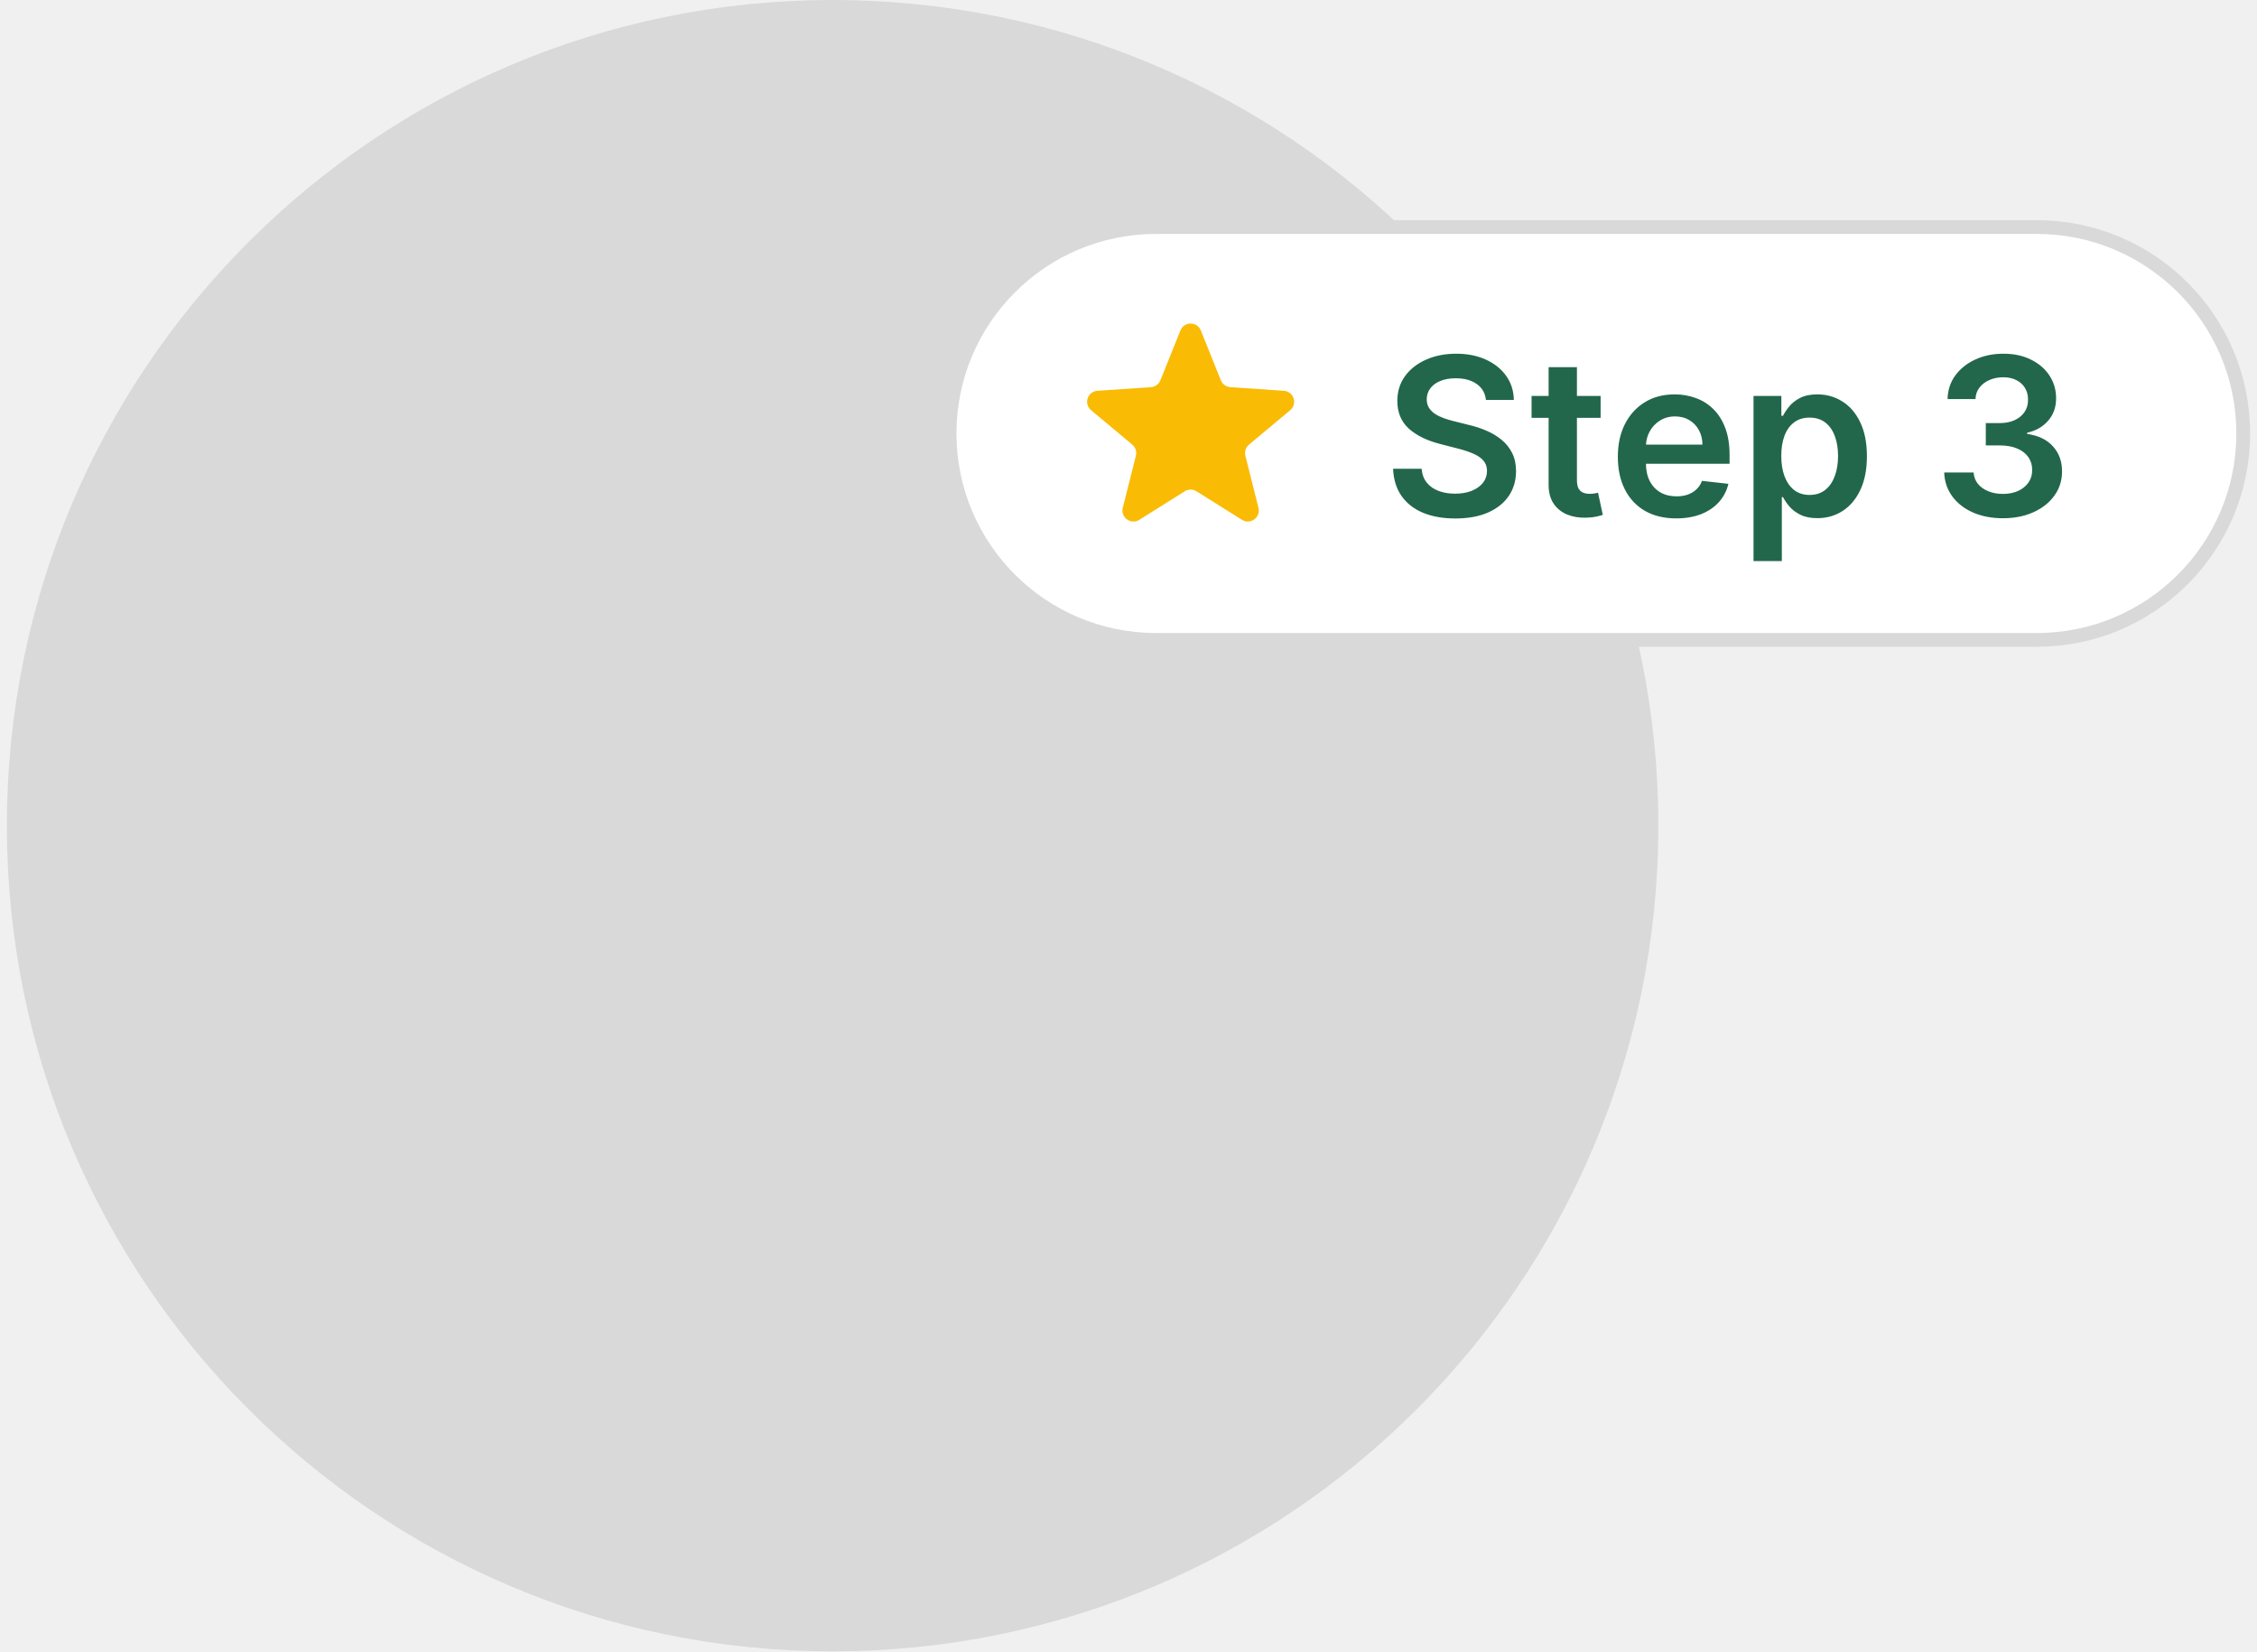
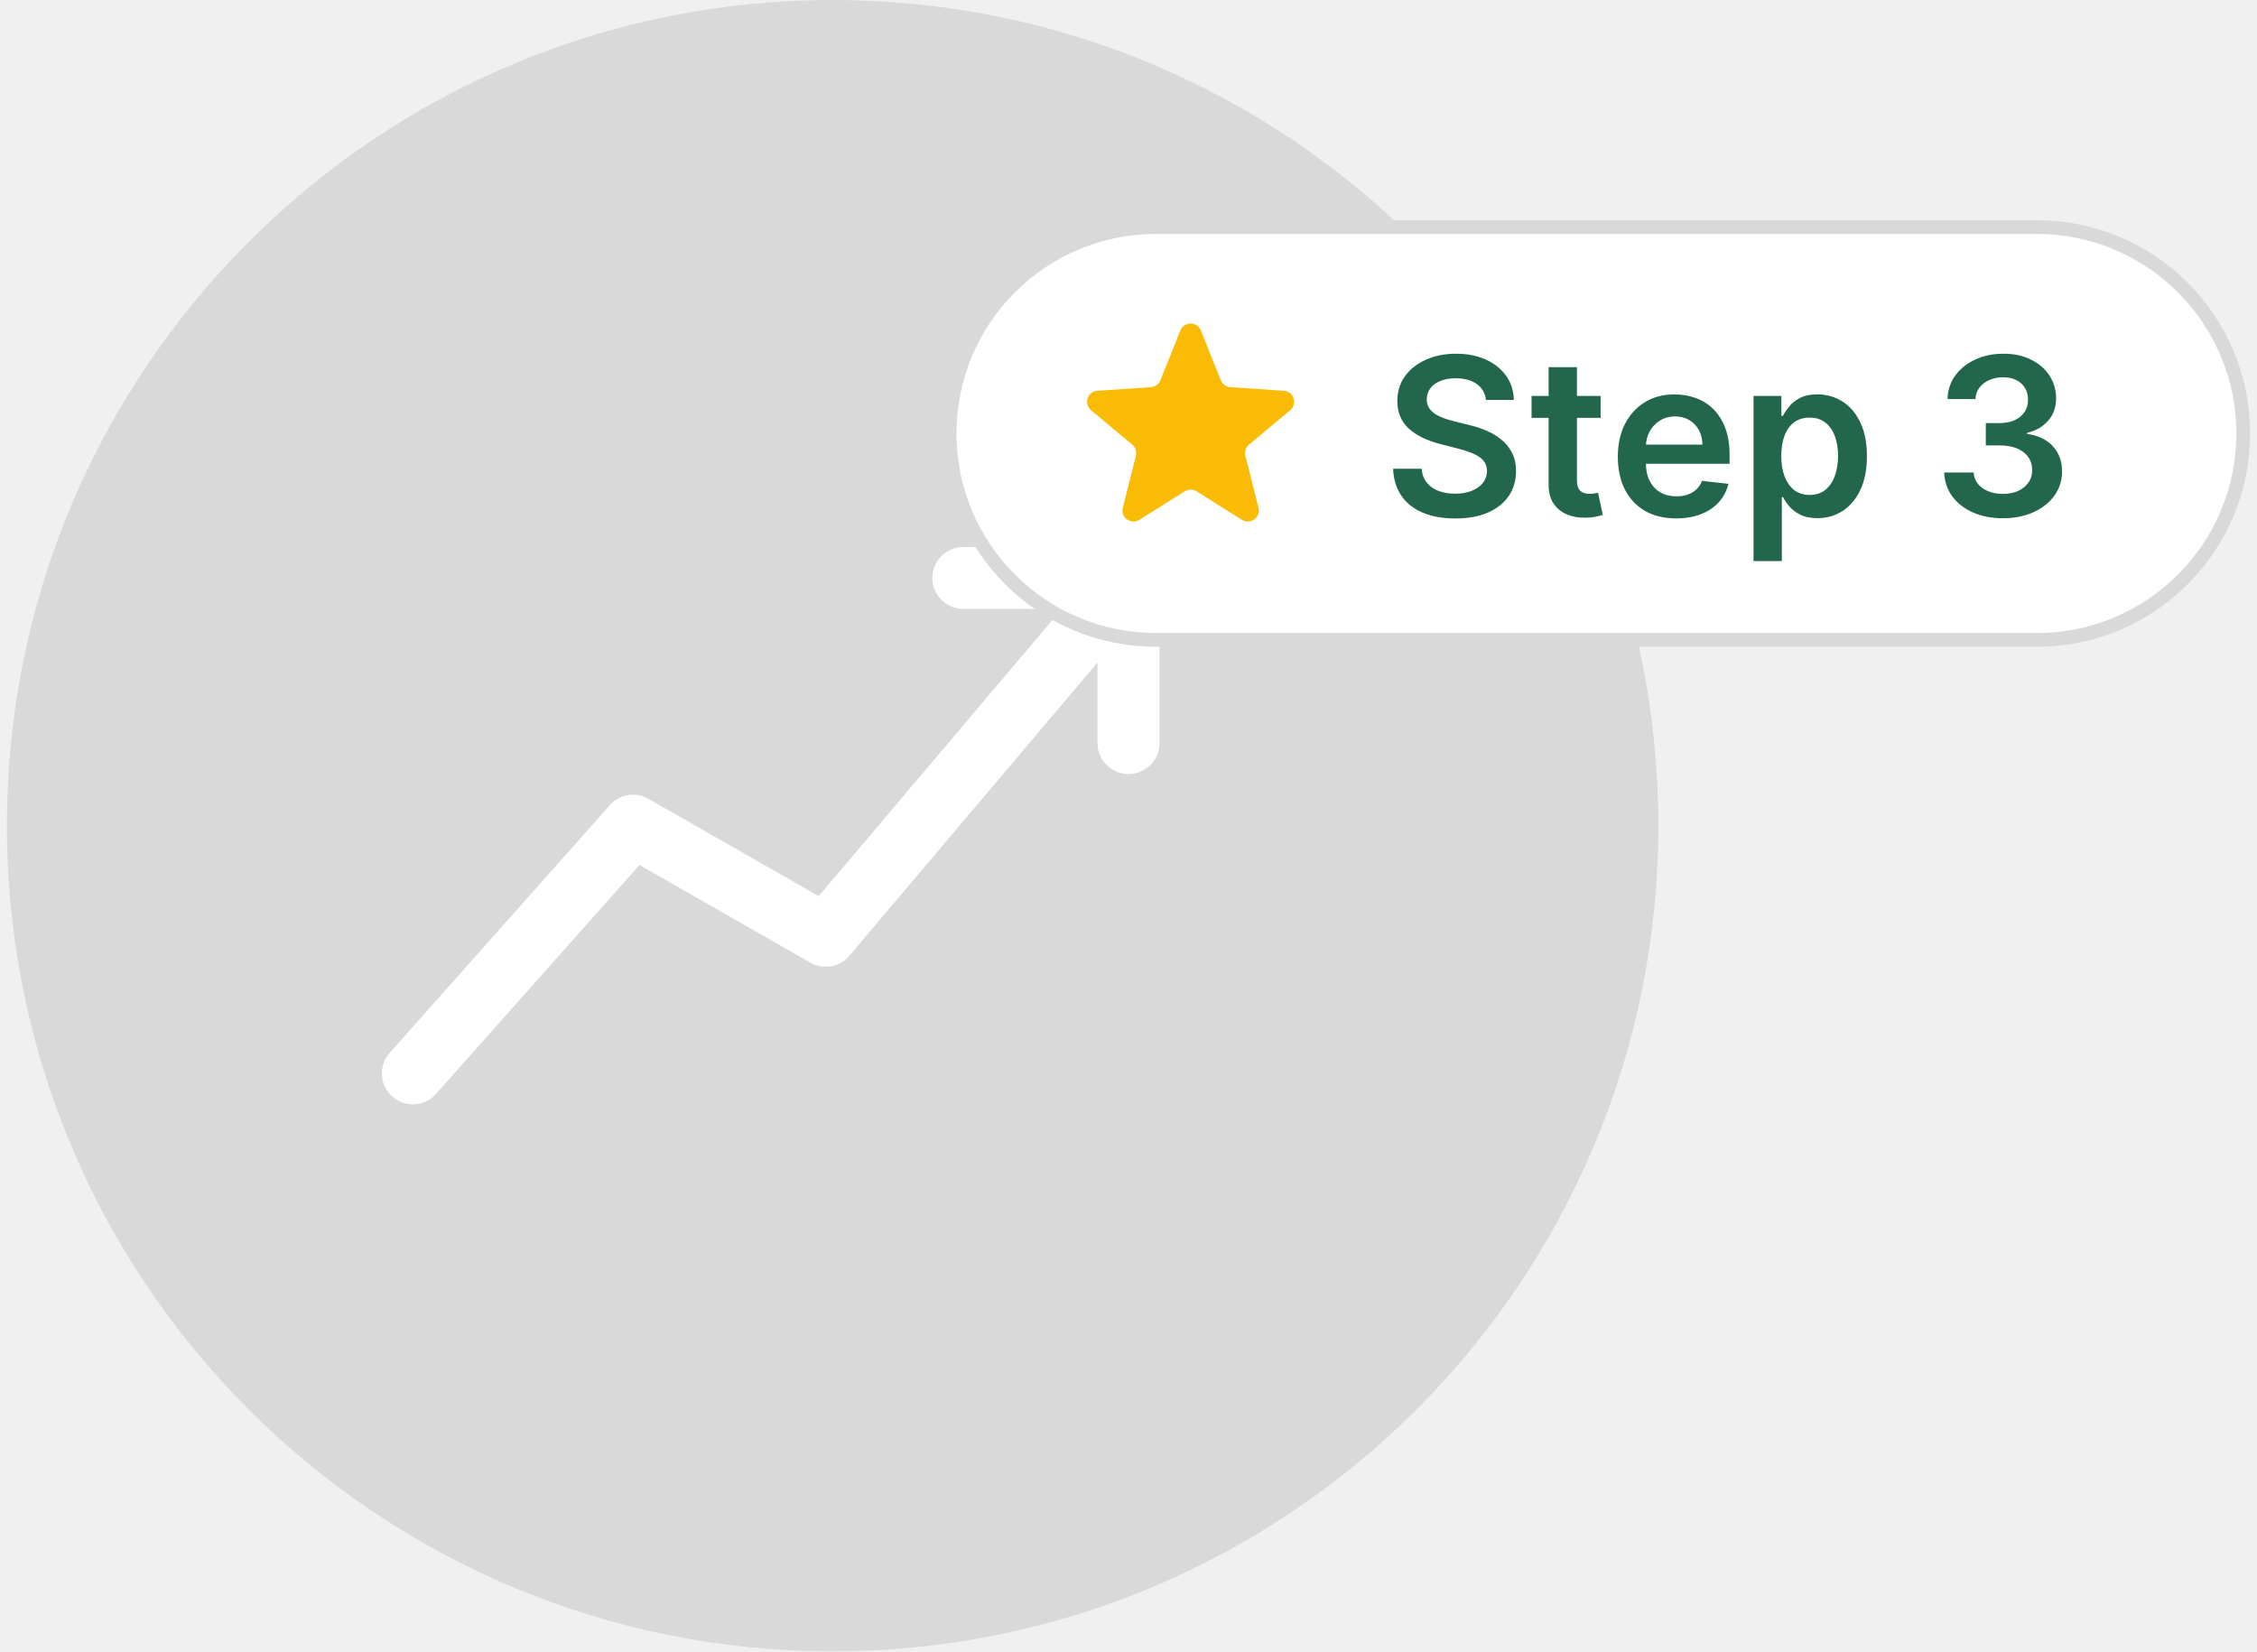
<svg xmlns="http://www.w3.org/2000/svg" width="164" height="120" viewBox="0 0 164 120" fill="none">
  <circle cx="60.5" cy="60" r="60" fill="#D9D9D9" />
+   <polyline points="30,78 46,60 60,68 82,42" stroke="white" stroke-width="4.5" fill="none" stroke-linecap="round" stroke-linejoin="round" />
+   <polyline points="70,42 82,42 82,54" stroke="white" stroke-width="4.5" fill="none" stroke-linecap="round" stroke-linejoin="round" />
  <path d="M84 16.5H148C156.284 16.5 163 23.216 163 31.5C163 39.784 156.284 46.5 148 46.5H84C75.716 46.5 69 39.784 69 31.5C69 23.216 75.716 16.5 84 16.5Z" fill="white" />
  <path d="M84 16.5H148C156.284 16.5 163 23.216 163 31.5C163 39.784 156.284 46.5 148 46.5H84C75.716 46.5 69 39.784 69 31.5C69 23.216 75.716 16.5 84 16.5Z" stroke="#D9D9D9" />
  <path d="M85.772 24.015C86.041 23.346 86.988 23.346 87.257 24.015L88.71 27.634C88.825 27.919 89.092 28.113 89.398 28.134L93.289 28.398C94.009 28.447 94.301 29.348 93.748 29.81L90.755 32.31C90.52 32.507 90.418 32.822 90.493 33.12L91.444 36.901C91.62 37.601 90.853 38.157 90.243 37.774L86.94 35.7C86.68 35.537 86.349 35.537 86.089 35.7L82.787 37.774C82.176 38.157 81.409 37.601 81.585 36.901L82.537 33.12C82.612 32.822 82.51 32.507 82.274 32.31L79.281 29.81C78.728 29.348 79.021 28.447 79.74 28.398L83.631 28.134C83.937 28.113 84.205 27.919 84.319 27.634L85.772 24.015Z" fill="#FABB05" />
  <path d="M107.972 29.062C107.919 28.566 107.695 28.18 107.301 27.903C106.911 27.627 106.403 27.489 105.778 27.489C105.339 27.489 104.962 27.555 104.648 27.688C104.333 27.82 104.093 28 103.926 28.227C103.759 28.454 103.674 28.714 103.67 29.006C103.67 29.248 103.725 29.458 103.835 29.636C103.949 29.814 104.102 29.966 104.295 30.091C104.489 30.212 104.703 30.314 104.938 30.398C105.172 30.481 105.409 30.551 105.648 30.608L106.739 30.881C107.178 30.983 107.6 31.121 108.006 31.296C108.415 31.47 108.78 31.689 109.102 31.954C109.428 32.22 109.686 32.54 109.875 32.915C110.064 33.29 110.159 33.729 110.159 34.233C110.159 34.915 109.985 35.515 109.636 36.034C109.288 36.549 108.784 36.953 108.125 37.244C107.47 37.532 106.676 37.676 105.744 37.676C104.839 37.676 104.053 37.536 103.386 37.256C102.723 36.975 102.205 36.566 101.83 36.028C101.458 35.49 101.258 34.835 101.227 34.062H103.301C103.331 34.468 103.456 34.805 103.676 35.074C103.896 35.343 104.182 35.544 104.534 35.676C104.89 35.809 105.288 35.875 105.727 35.875C106.186 35.875 106.587 35.807 106.932 35.67C107.28 35.53 107.553 35.337 107.75 35.091C107.947 34.841 108.047 34.549 108.051 34.216C108.047 33.913 107.958 33.663 107.784 33.466C107.61 33.265 107.366 33.099 107.051 32.966C106.741 32.83 106.377 32.708 105.96 32.602L104.636 32.261C103.678 32.015 102.92 31.642 102.364 31.142C101.811 30.638 101.534 29.97 101.534 29.136C101.534 28.451 101.72 27.85 102.091 27.335C102.466 26.82 102.975 26.421 103.619 26.136C104.263 25.849 104.992 25.704 105.807 25.704C106.633 25.704 107.356 25.849 107.977 26.136C108.602 26.421 109.093 26.816 109.449 27.324C109.805 27.828 109.989 28.407 110 29.062H107.972ZM116.305 28.773V30.364H111.288V28.773H116.305ZM112.527 26.682H114.584V34.875C114.584 35.151 114.625 35.364 114.709 35.511C114.796 35.655 114.91 35.754 115.05 35.807C115.19 35.86 115.345 35.886 115.516 35.886C115.644 35.886 115.762 35.877 115.868 35.858C115.978 35.839 116.061 35.822 116.118 35.807L116.464 37.415C116.355 37.453 116.197 37.494 115.993 37.54C115.792 37.585 115.546 37.612 115.254 37.619C114.739 37.635 114.275 37.557 113.862 37.386C113.449 37.212 113.122 36.943 112.879 36.58C112.641 36.216 112.523 35.761 112.527 35.216V26.682ZM121.795 37.67C120.92 37.67 120.165 37.489 119.528 37.125C118.896 36.758 118.409 36.239 118.068 35.568C117.727 34.894 117.557 34.1 117.557 33.188C117.557 32.29 117.727 31.502 118.068 30.824C118.413 30.142 118.894 29.612 119.511 29.233C120.129 28.85 120.854 28.659 121.688 28.659C122.225 28.659 122.733 28.746 123.21 28.921C123.691 29.091 124.116 29.356 124.483 29.716C124.854 30.076 125.146 30.534 125.358 31.091C125.57 31.644 125.676 32.303 125.676 33.068V33.699H118.523V32.312H123.705C123.701 31.919 123.616 31.568 123.449 31.261C123.282 30.951 123.049 30.706 122.75 30.528C122.455 30.35 122.11 30.261 121.716 30.261C121.295 30.261 120.926 30.364 120.608 30.568C120.29 30.769 120.042 31.034 119.864 31.364C119.689 31.689 119.6 32.047 119.597 32.438V33.648C119.597 34.155 119.689 34.591 119.875 34.955C120.061 35.314 120.32 35.591 120.653 35.784C120.987 35.974 121.377 36.068 121.824 36.068C122.123 36.068 122.394 36.026 122.636 35.943C122.879 35.856 123.089 35.729 123.267 35.562C123.445 35.396 123.58 35.189 123.67 34.943L125.591 35.159C125.47 35.667 125.239 36.11 124.898 36.489C124.561 36.864 124.129 37.155 123.602 37.364C123.076 37.568 122.473 37.67 121.795 37.67ZM127.416 40.773V28.773H129.439V30.216H129.558C129.664 30.004 129.814 29.778 130.007 29.54C130.2 29.297 130.462 29.091 130.791 28.921C131.121 28.746 131.541 28.659 132.053 28.659C132.727 28.659 133.335 28.831 133.876 29.176C134.422 29.517 134.854 30.023 135.172 30.693C135.494 31.36 135.655 32.178 135.655 33.148C135.655 34.106 135.498 34.92 135.183 35.591C134.869 36.261 134.441 36.773 133.899 37.125C133.357 37.477 132.744 37.653 132.058 37.653C131.558 37.653 131.143 37.57 130.814 37.403C130.484 37.237 130.219 37.036 130.018 36.801C129.821 36.562 129.668 36.337 129.558 36.125H129.473V40.773H127.416ZM129.433 33.136C129.433 33.701 129.513 34.195 129.672 34.619C129.835 35.044 130.068 35.375 130.371 35.614C130.678 35.849 131.049 35.966 131.484 35.966C131.939 35.966 132.32 35.845 132.626 35.602C132.933 35.356 133.164 35.021 133.32 34.597C133.479 34.169 133.558 33.682 133.558 33.136C133.558 32.595 133.481 32.114 133.325 31.693C133.17 31.273 132.939 30.943 132.632 30.704C132.325 30.466 131.943 30.347 131.484 30.347C131.045 30.347 130.672 30.462 130.365 30.693C130.058 30.924 129.825 31.248 129.666 31.665C129.511 32.081 129.433 32.572 129.433 33.136ZM145.538 37.659C144.72 37.659 143.993 37.519 143.357 37.239C142.724 36.958 142.224 36.568 141.857 36.068C141.489 35.568 141.294 34.99 141.271 34.335H143.408C143.427 34.65 143.531 34.924 143.72 35.159C143.91 35.39 144.161 35.57 144.476 35.699C144.79 35.828 145.143 35.892 145.533 35.892C145.949 35.892 146.319 35.82 146.641 35.676C146.963 35.528 147.214 35.324 147.396 35.062C147.578 34.801 147.667 34.5 147.663 34.159C147.667 33.807 147.576 33.496 147.391 33.227C147.205 32.958 146.936 32.748 146.584 32.597C146.235 32.445 145.815 32.369 145.322 32.369H144.294V30.744H145.322C145.728 30.744 146.082 30.674 146.385 30.534C146.692 30.394 146.932 30.197 147.107 29.943C147.281 29.686 147.366 29.388 147.362 29.051C147.366 28.722 147.292 28.436 147.141 28.193C146.993 27.947 146.783 27.756 146.51 27.619C146.241 27.483 145.925 27.415 145.561 27.415C145.205 27.415 144.875 27.479 144.572 27.608C144.269 27.737 144.025 27.921 143.839 28.159C143.654 28.394 143.555 28.674 143.544 29H141.516C141.531 28.349 141.718 27.776 142.078 27.284C142.442 26.788 142.927 26.401 143.533 26.125C144.139 25.845 144.819 25.704 145.572 25.704C146.349 25.704 147.023 25.85 147.595 26.142C148.171 26.43 148.616 26.818 148.93 27.307C149.245 27.796 149.402 28.335 149.402 28.926C149.406 29.581 149.213 30.131 148.822 30.574C148.436 31.017 147.929 31.307 147.3 31.443V31.534C148.118 31.648 148.745 31.951 149.18 32.443C149.62 32.932 149.838 33.54 149.834 34.267C149.834 34.919 149.648 35.502 149.277 36.017C148.91 36.528 148.402 36.93 147.754 37.222C147.11 37.513 146.372 37.659 145.538 37.659Z" fill="#22674B" />
</svg>
